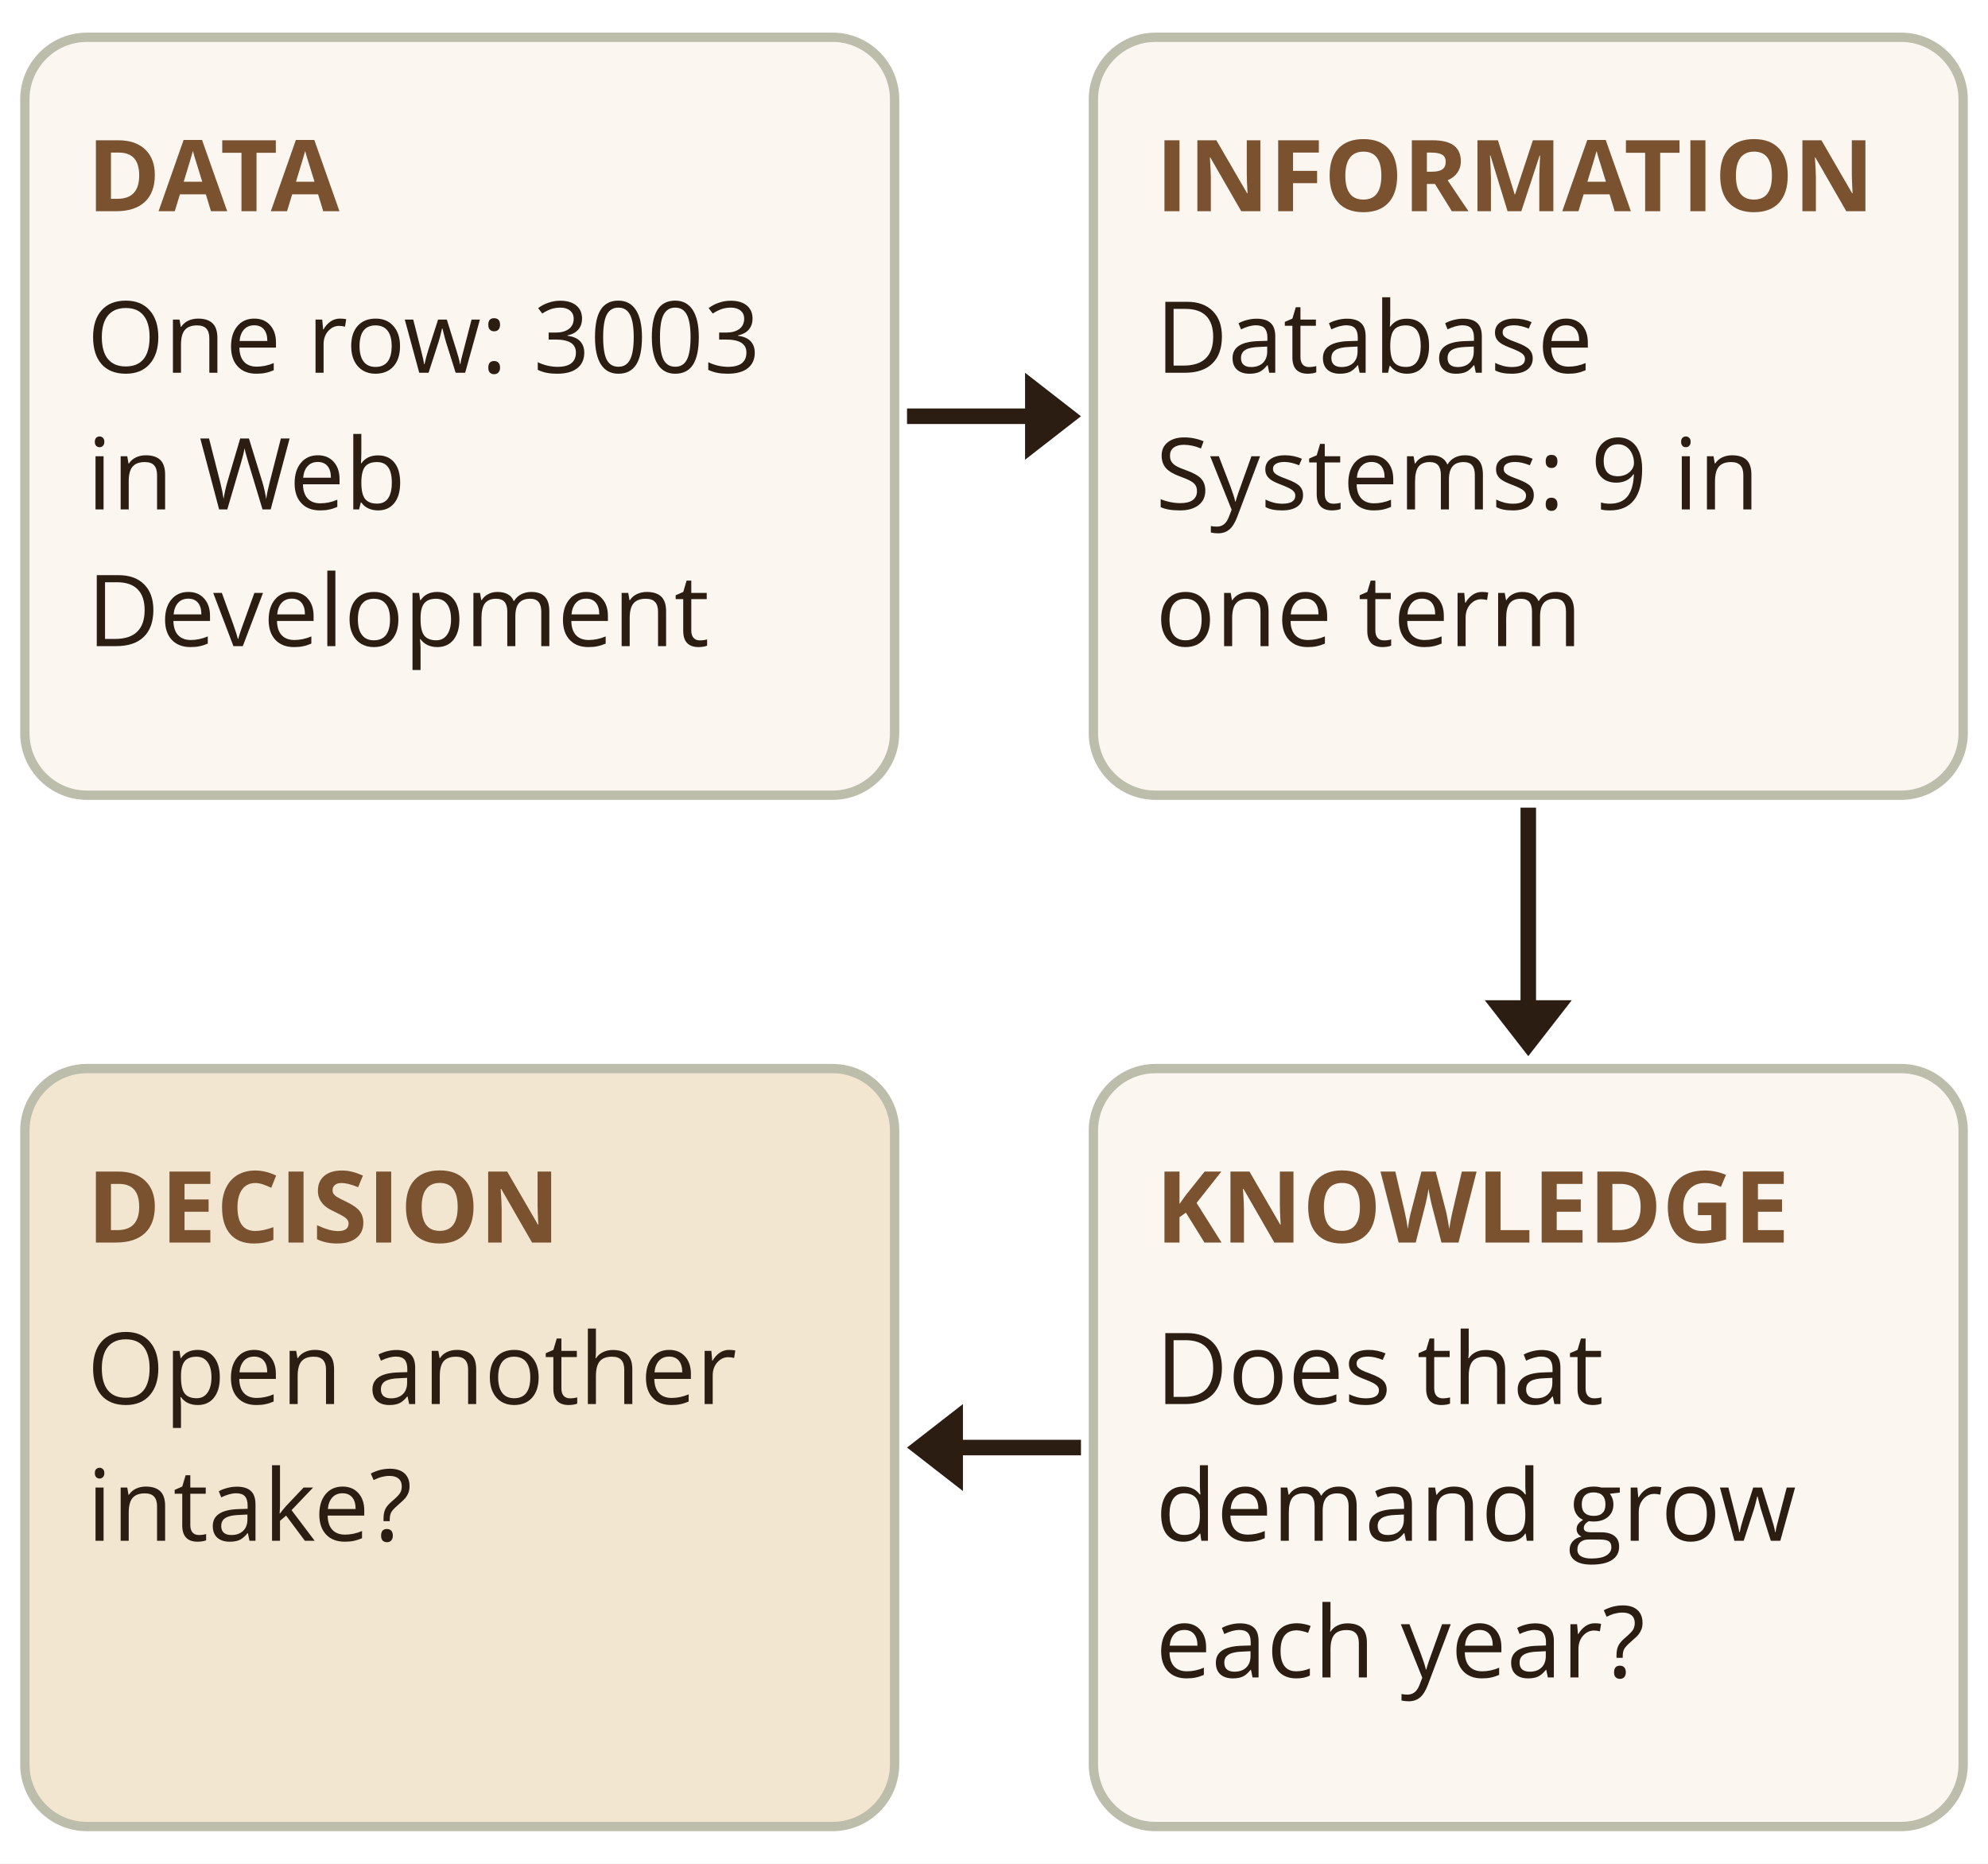
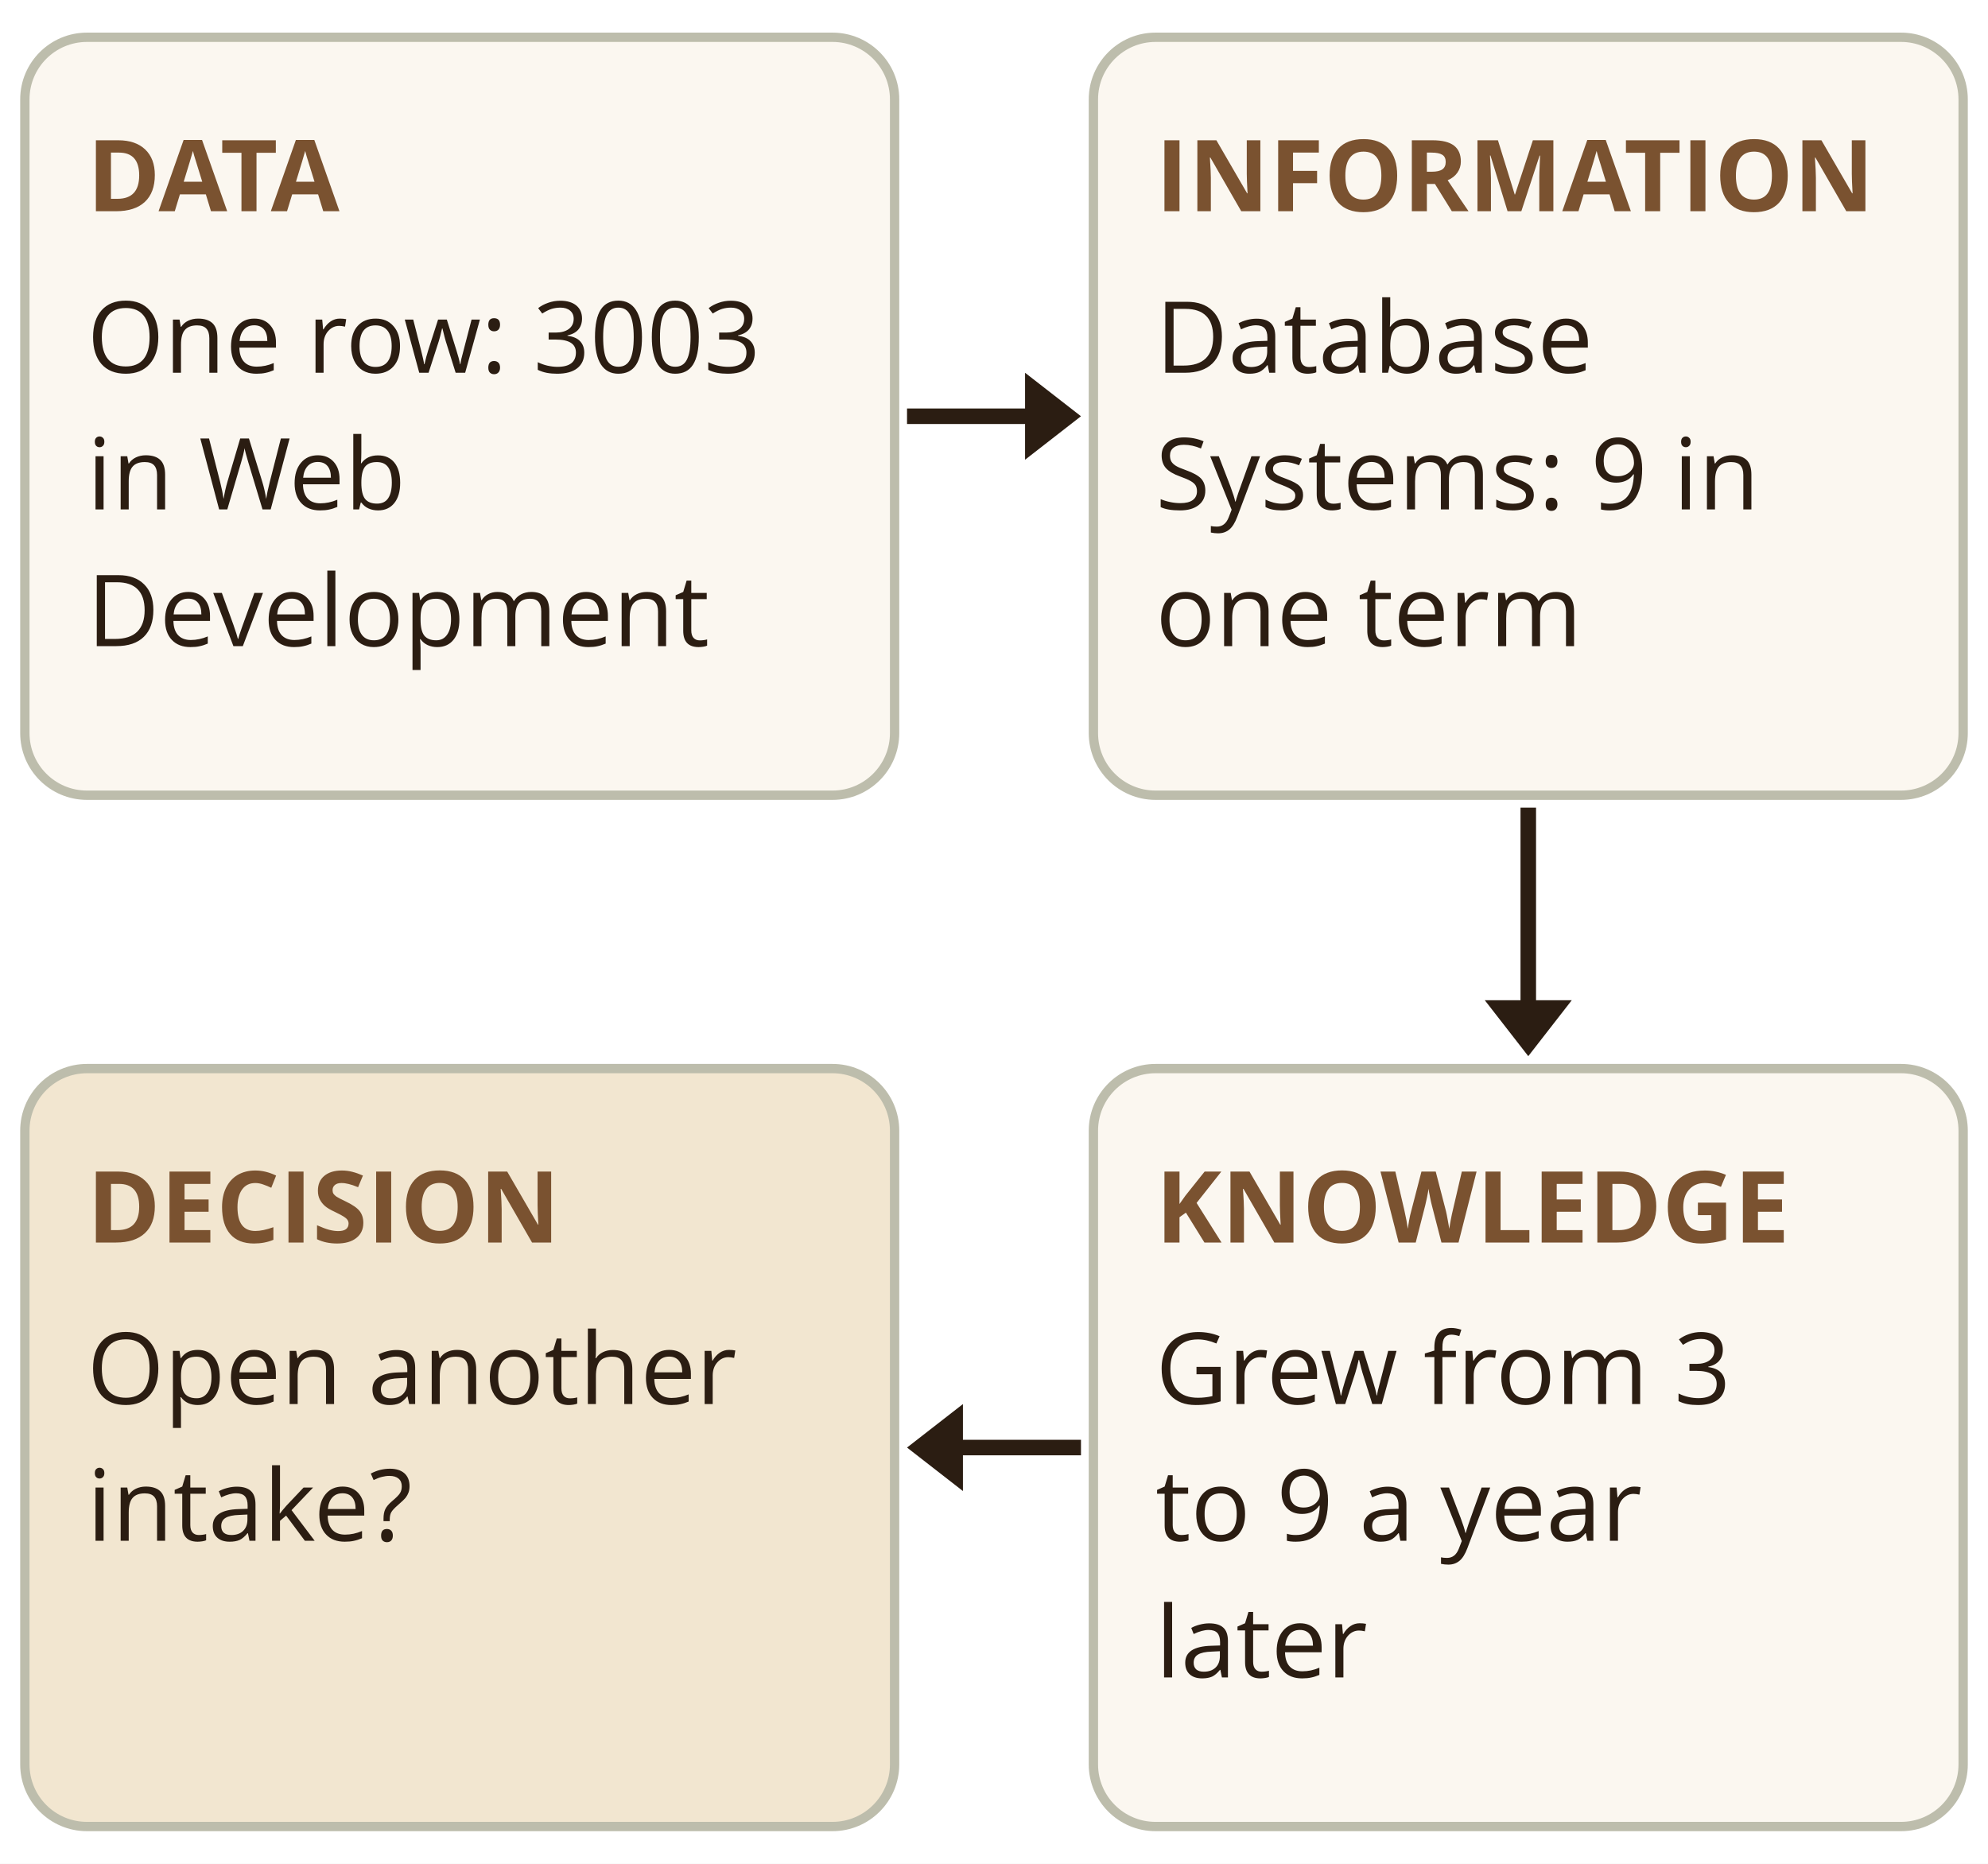
<svg xmlns="http://www.w3.org/2000/svg" viewBox="0 0 320 300" role="img" aria-labelledby="chain-t chain-d">
  <rect width="320" height="300" fill="#FFFFFF" />
  <rect x="4" y="6" width="140" height="122" rx="10" fill="#FBF7F0" stroke="#BDBDAC" stroke-width="1.5" />
  <text class="art-title" x="14" y="34" text-anchor="start" font-family="Open Sans, Arial, sans-serif" font-size="16" font-weight="700" fill="#7A5230">DATA</text>
  <text class="art-label" x="14" y="60" text-anchor="start" font-family="Open Sans, Arial, sans-serif" font-size="16" font-weight="400" fill="#2B1D12">One row: 3003</text>
  <text class="art-label" x="14" y="82" text-anchor="start" font-family="Open Sans, Arial, sans-serif" font-size="16" font-weight="400" fill="#2B1D12">in Web</text>
  <text class="art-label" x="14" y="104" text-anchor="start" font-family="Open Sans, Arial, sans-serif" font-size="16" font-weight="400" fill="#2B1D12">Development</text>
  <rect x="176" y="6" width="140" height="122" rx="10" fill="#FBF7F0" stroke="#BDBDAC" stroke-width="1.5" />
  <text class="art-title" x="186" y="34" text-anchor="start" font-family="Open Sans, Arial, sans-serif" font-size="16" font-weight="700" fill="#7A5230">INFORMATION</text>
  <text class="art-label" x="186" y="60" text-anchor="start" font-family="Open Sans, Arial, sans-serif" font-size="16" font-weight="400" fill="#2B1D12">Database</text>
  <text class="art-label" x="186" y="82" text-anchor="start" font-family="Open Sans, Arial, sans-serif" font-size="16" font-weight="400" fill="#2B1D12">Systems: 9 in</text>
  <text class="art-label" x="186" y="104" text-anchor="start" font-family="Open Sans, Arial, sans-serif" font-size="16" font-weight="400" fill="#2B1D12">one term</text>
  <rect x="176" y="172" width="140" height="122" rx="10" fill="#FBF7F0" stroke="#BDBDAC" stroke-width="1.5" />
  <text class="art-title" x="186" y="200" text-anchor="start" font-family="Open Sans, Arial, sans-serif" font-size="16" font-weight="700" fill="#7A5230">KNOWLEDGE</text>
-   <text class="art-label" x="186" y="226" text-anchor="start" font-family="Open Sans, Arial, sans-serif" font-size="16" font-weight="400" fill="#2B1D12">Does that</text>
-   <text class="art-label" x="186" y="248" text-anchor="start" font-family="Open Sans, Arial, sans-serif" font-size="16" font-weight="400" fill="#2B1D12">demand grow</text>
-   <text class="art-label" x="186" y="270" text-anchor="start" font-family="Open Sans, Arial, sans-serif" font-size="16" font-weight="400" fill="#2B1D12">each year?</text>
+   <text class="art-label" x="186" y="226" text-anchor="start" font-family="Open Sans, Arial, sans-serif" font-size="16" font-weight="400" fill="#2B1D12">Grew from 3</text>
+   <text class="art-label" x="186" y="248" text-anchor="start" font-family="Open Sans, Arial, sans-serif" font-size="16" font-weight="400" fill="#2B1D12">to 9 a year</text>
+   <text class="art-label" x="186" y="270" text-anchor="start" font-family="Open Sans, Arial, sans-serif" font-size="16" font-weight="400" fill="#2B1D12">later</text>
  <rect x="4" y="172" width="140" height="122" rx="10" fill="#F2E6D0" stroke="#BDBDAC" stroke-width="1.5" />
  <text class="art-title" x="14" y="200" text-anchor="start" font-family="Open Sans, Arial, sans-serif" font-size="16" font-weight="700" fill="#7A5230">DECISION</text>
  <text class="art-label" x="14" y="226" text-anchor="start" font-family="Open Sans, Arial, sans-serif" font-size="16" font-weight="400" fill="#2B1D12">Open another</text>
  <text class="art-label" x="14" y="248" text-anchor="start" font-family="Open Sans, Arial, sans-serif" font-size="16" font-weight="400" fill="#2B1D12">intake?</text>
  <path d="M146 67 L166 67" stroke="#2B1D12" stroke-width="2.5" />
  <path d="M165 60 L174 67 L165 74 Z" fill="#2B1D12" />
  <path d="M246 130 L246 162" stroke="#2B1D12" stroke-width="2.5" />
  <path d="M239 161 L246 170 L253 161 Z" fill="#2B1D12" />
  <path d="M174 233 L154 233" stroke="#2B1D12" stroke-width="2.5" />
  <path d="M155 226 L146 233 L155 240 Z" fill="#2B1D12" />
</svg>
